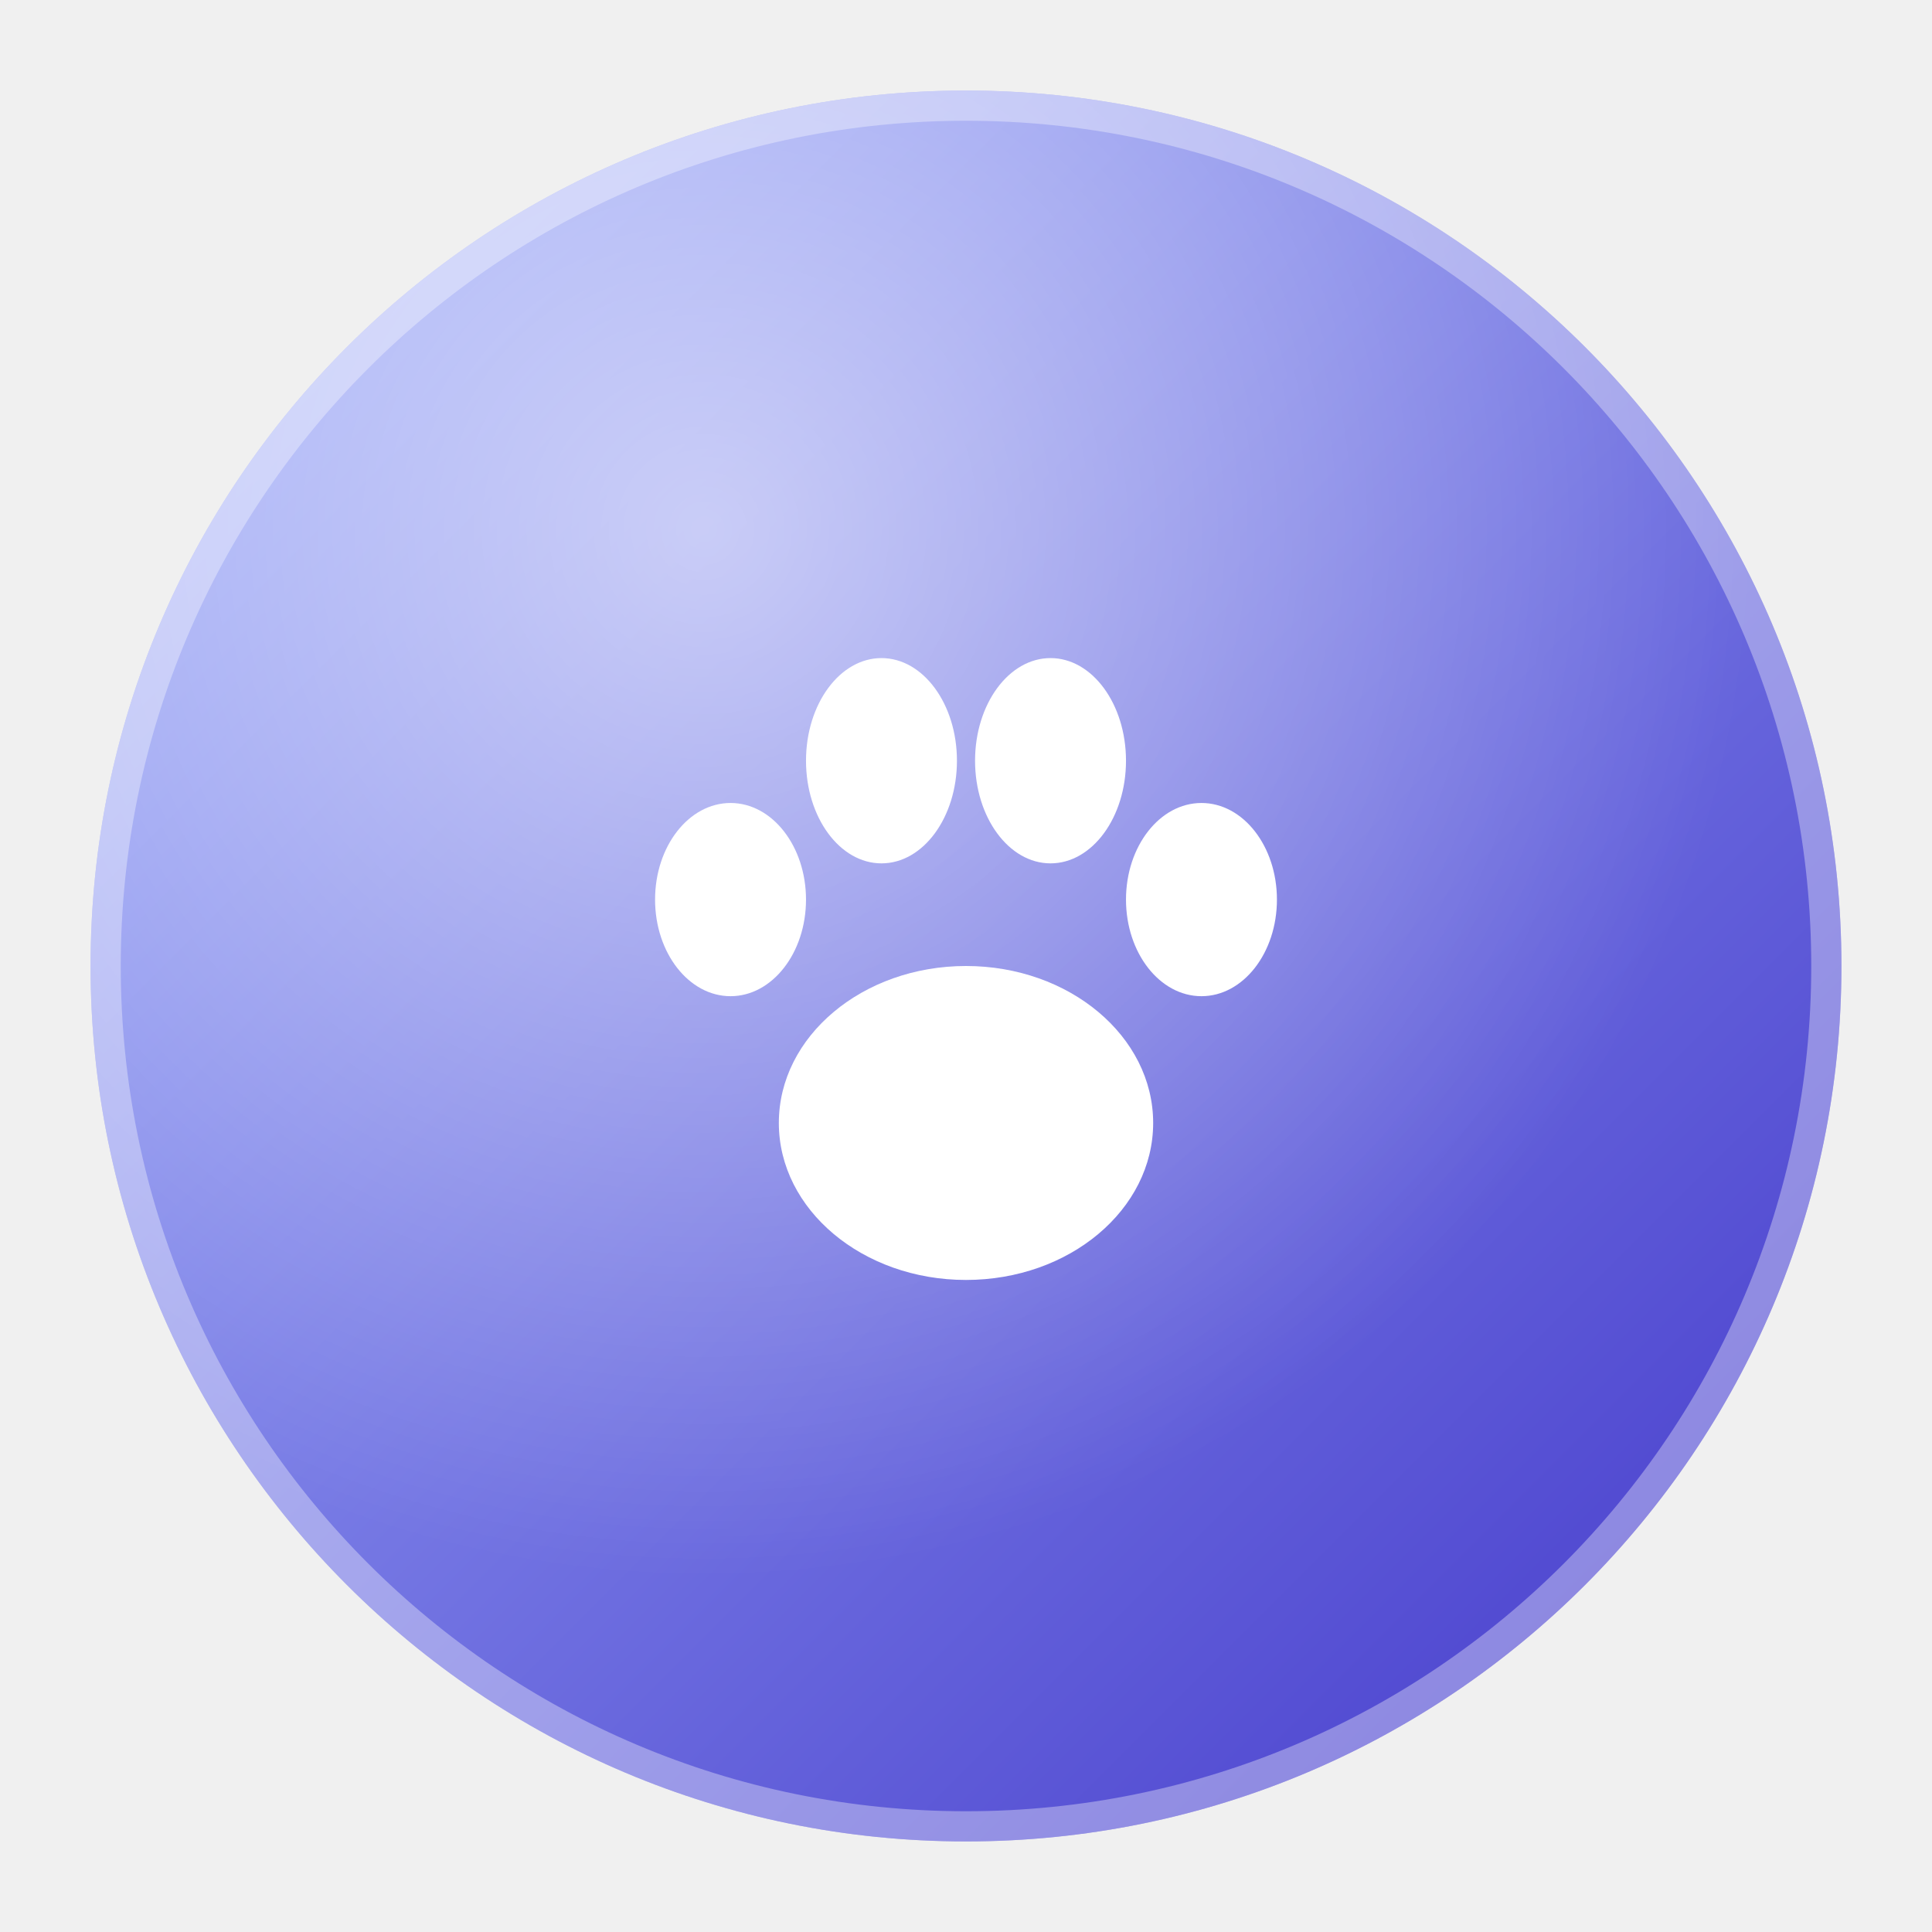
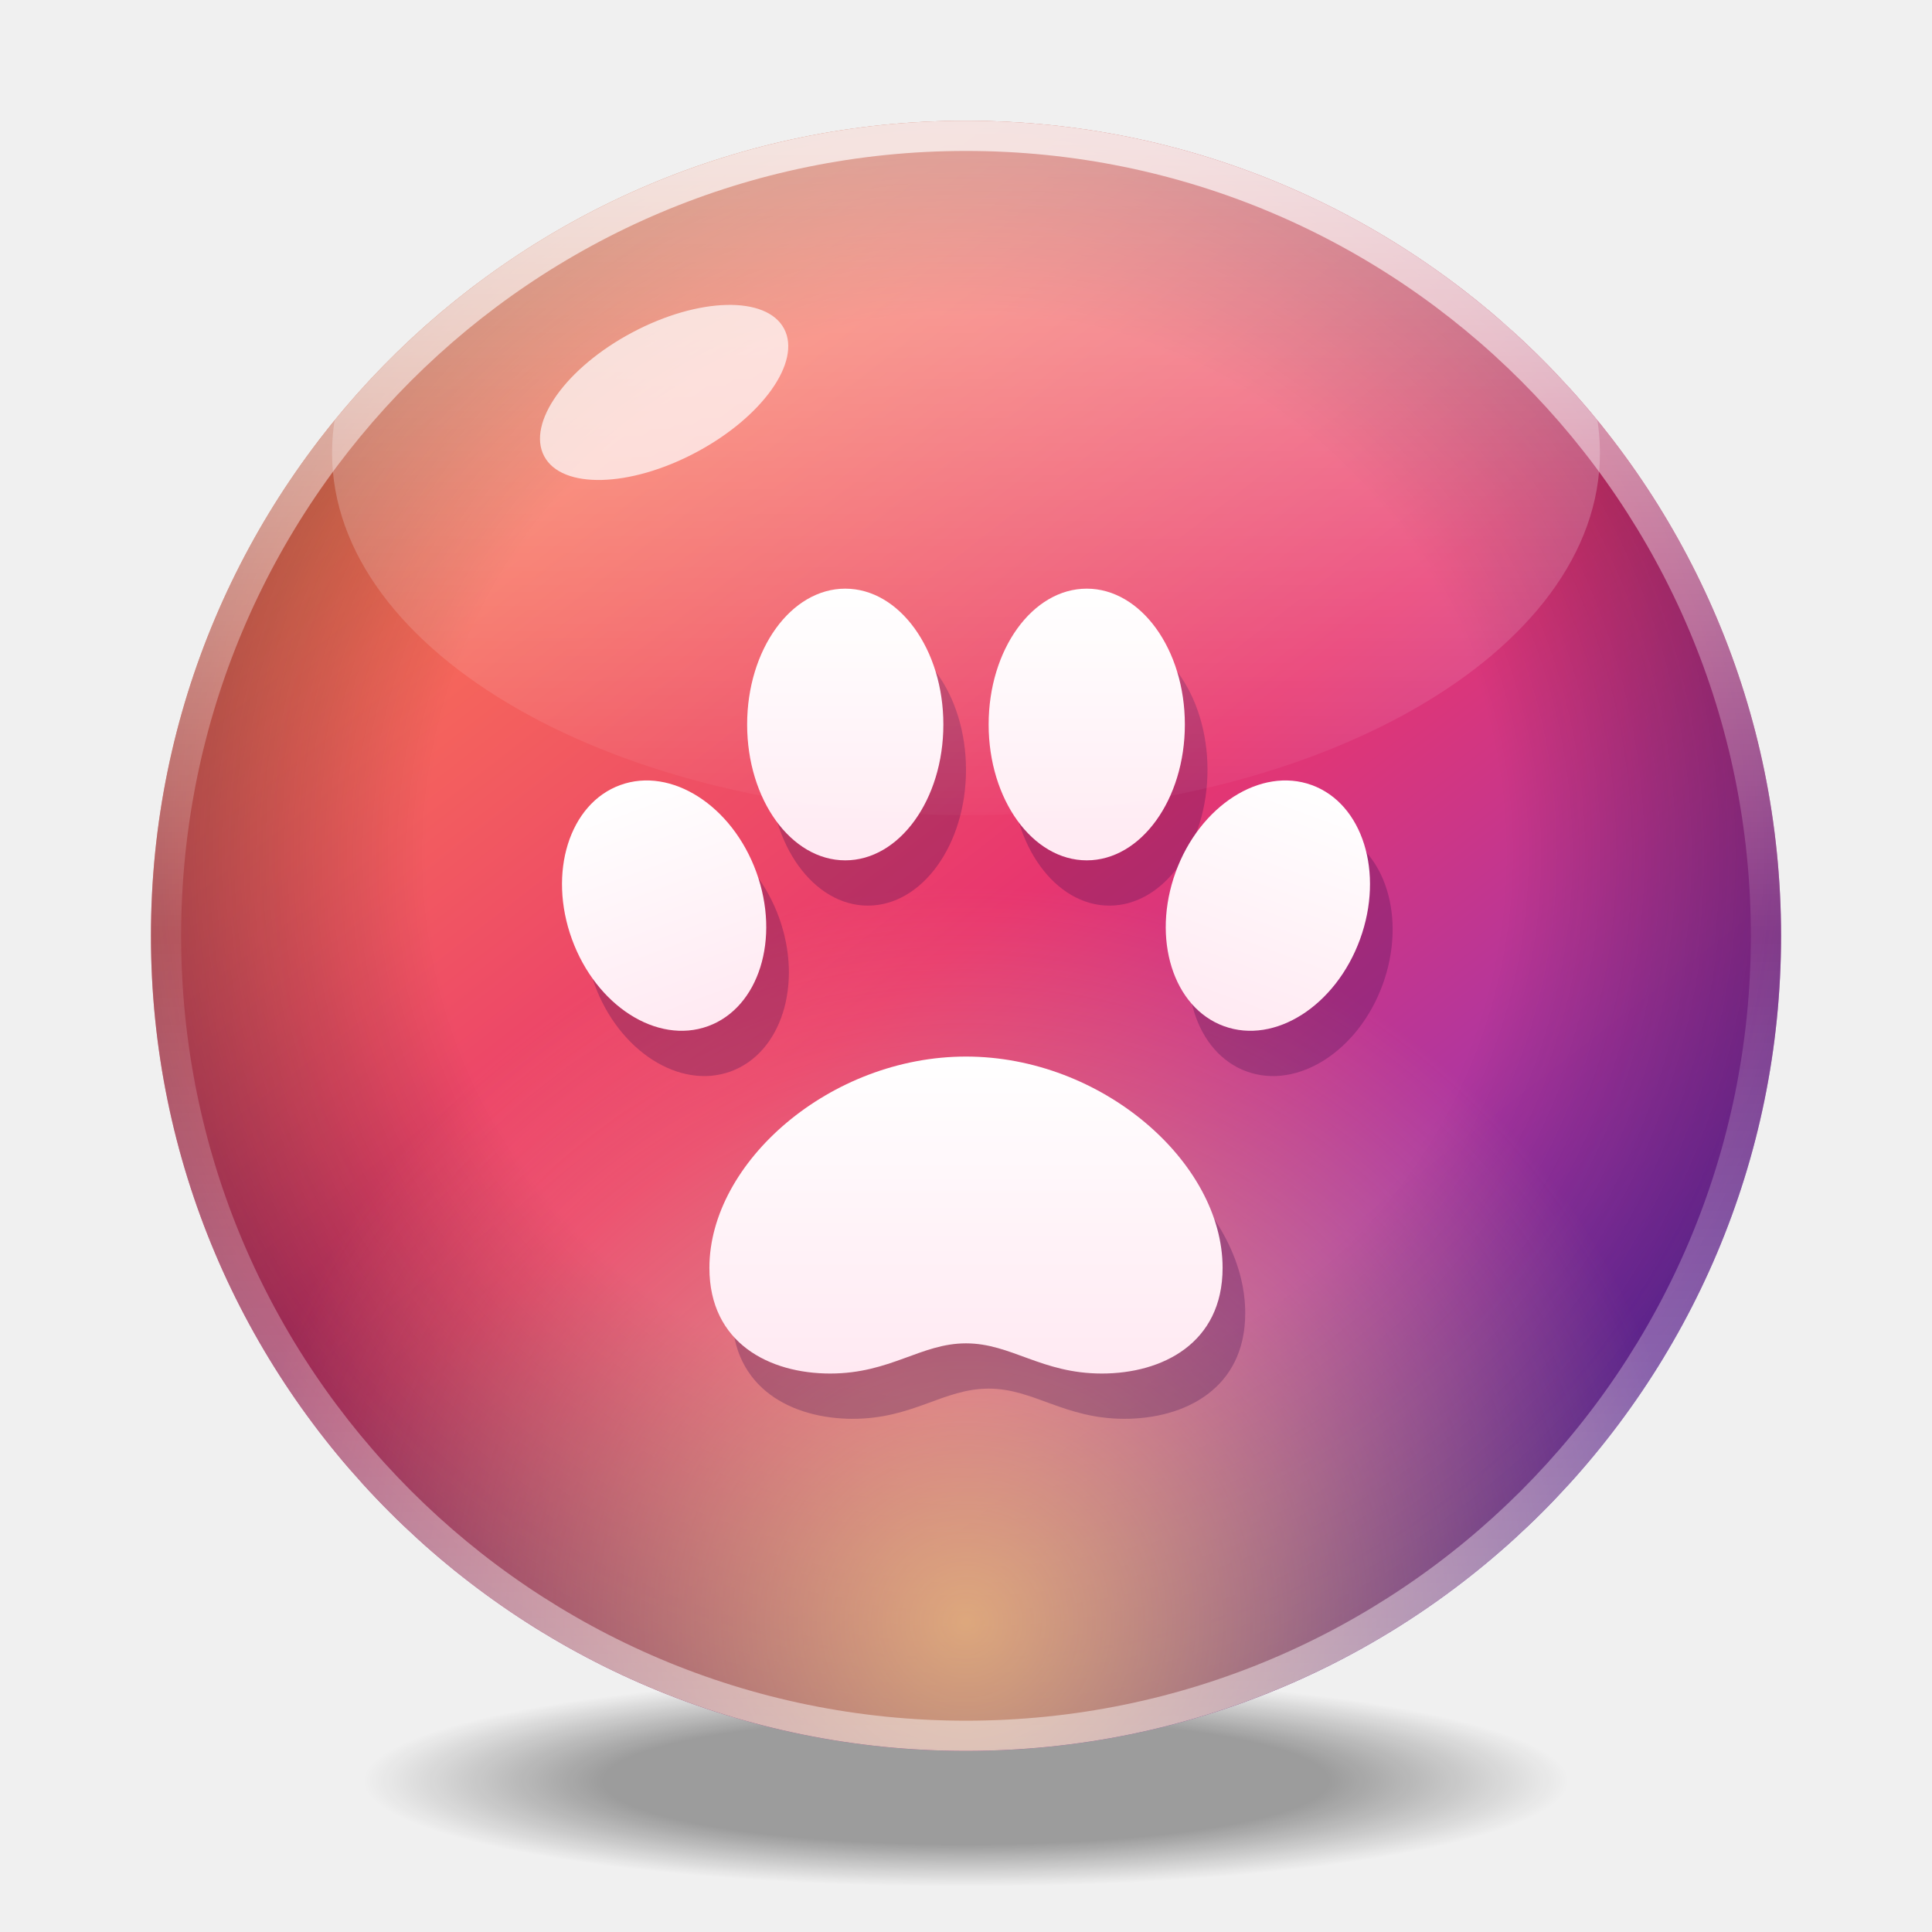
<svg xmlns="http://www.w3.org/2000/svg" width="128" height="128" viewBox="0 0 128 128">
  <defs>
-     <linearGradient id="g" x1="0" y1="0" x2="1" y2="1">
-       <stop offset="0" stop-color="#a5b4fc" />
-       <stop offset="1" stop-color="#4338ca" />
+     <linearGradient id="body" x1="0.15" y1="0.05" x2="0.85" y2="0.95">
+       <stop offset="0" stop-color="#ff8a4c" />
+       <stop offset="0.5" stop-color="#e8366f" />
+       <stop offset="1" stop-color="#6d35d8" />
    </linearGradient>
-     <radialGradient id="s" cx="0.35" cy="0.25" r="0.6">
-       <stop offset="0" stop-color="#ffffff" stop-opacity="0.55" />
-       <stop offset="1" stop-color="#ffffff" stop-opacity="0" />
+     <radialGradient id="depth" cx="0.5" cy="0.45" r="0.55">
+       <stop offset="0.6" stop-color="#000" stop-opacity="0" />
+       <stop offset="1" stop-color="#1a0638" stop-opacity="0.45" />
    </radialGradient>
+     <radialGradient id="glow" cx="0.5" cy="0.92" r="0.45">
+       <stop offset="0" stop-color="#ffd27a" stop-opacity="0.75" />
+       <stop offset="1" stop-color="#ffd27a" stop-opacity="0" />
+     </radialGradient>
+     <linearGradient id="gloss" x1="0" y1="0" x2="0" y2="1">
+       <stop offset="0" stop-color="#fff" stop-opacity="0.85" />
+       <stop offset="1" stop-color="#fff" stop-opacity="0.05" />
+     </linearGradient>
+     <linearGradient id="rim" x1="0" y1="0" x2="0" y2="1">
+       <stop offset="0" stop-color="#fff" stop-opacity="0.7" />
+       <stop offset="0.5" stop-color="#fff" stop-opacity="0.1" />
+       <stop offset="1" stop-color="#fff" stop-opacity="0.45" />
+     </linearGradient>
+     <radialGradient id="drop" cx="0.5" cy="0.5" r="0.5">
+       <stop offset="0.6" stop-color="#000" stop-opacity="0.35" />
+       <stop offset="1" stop-color="#000" stop-opacity="0" />
+     </radialGradient>
+     <linearGradient id="paw" x1="0" y1="0" x2="0" y2="1">
+       <stop offset="0" stop-color="#ffffff" />
+       <stop offset="1" stop-color="#ffe9f2" />
+     </linearGradient>
+     <clipPath id="orb">
+       <circle cx="64" cy="62" r="54" />
+     </clipPath>
  </defs>
-   <circle cx="64" cy="64" r="58" fill="url(#g)" />
-   <circle cx="64" cy="64" r="58" fill="url(#s)" />
-   <circle cx="64" cy="64" r="57" fill="none" stroke="#ffffff" stroke-opacity="0.35" stroke-width="2" />
-   <g transform="translate(32 32) scale(4)" fill="#ffffff">
-     <g fill="#ffffff">
-       <ellipse cx="8" cy="10.6" rx="3.1" ry="2.6" />
-       <ellipse cx="4.1" cy="6.9" rx="1.25" ry="1.6" />
-       <ellipse cx="6.6" cy="4.6" rx="1.25" ry="1.7" />
-       <ellipse cx="9.4" cy="4.6" rx="1.25" ry="1.7" />
-       <ellipse cx="11.9" cy="6.9" rx="1.25" ry="1.6" />
+   <ellipse cx="64" cy="118" rx="40" ry="7" fill="url(#drop)" />
+   <circle cx="64" cy="62" r="54" fill="url(#body)" />
+   <circle cx="64" cy="62" r="54" fill="url(#depth)" />
+   <circle cx="64" cy="62" r="54" fill="url(#glow)" />
+   <g transform="translate(64 66)">
+     <g fill="#3b0a4f" opacity="0.28" transform="translate(1.5 3)">
+       <path d="M0 4c-9 0-17 7-17 14 0 5 4 7 8 7 4 0 6-2 9-2s5 2 9 2c4 0 8-2 8-7 0-7-8-14-17-14z" />
+       <ellipse cx="-20" cy="-6" rx="6.5" ry="8.5" transform="rotate(-20 -20 -6)" />
+       <ellipse cx="-8" cy="-18" rx="6.5" ry="9" />
+       <ellipse cx="8" cy="-18" rx="6.5" ry="9" />
+       <ellipse cx="20" cy="-6" rx="6.5" ry="8.5" transform="rotate(20 20 -6)" />
+     </g>
+     <g fill="url(#paw)">
+       <path d="M0 4c-9 0-17 7-17 14 0 5 4 7 8 7 4 0 6-2 9-2s5 2 9 2c4 0 8-2 8-7 0-7-8-14-17-14z" />
+       <ellipse cx="-20" cy="-6" rx="6.5" ry="8.5" transform="rotate(-20 -20 -6)" />
+       <ellipse cx="-8" cy="-18" rx="6.5" ry="9" />
+       <ellipse cx="8" cy="-18" rx="6.5" ry="9" />
+       <ellipse cx="20" cy="-6" rx="6.5" ry="8.5" transform="rotate(20 20 -6)" />
    </g>
  </g>
+   <g clip-path="url(#orb)">
+     <ellipse cx="64" cy="30" rx="42" ry="24" fill="url(#gloss)" opacity="0.55" />
+   </g>
+   <ellipse cx="44" cy="26" rx="9" ry="4.5" fill="#fff" opacity="0.7" transform="rotate(-28 44 26)" />
+   <circle cx="64" cy="62" r="53" fill="none" stroke="url(#rim)" stroke-width="2" />
</svg>
